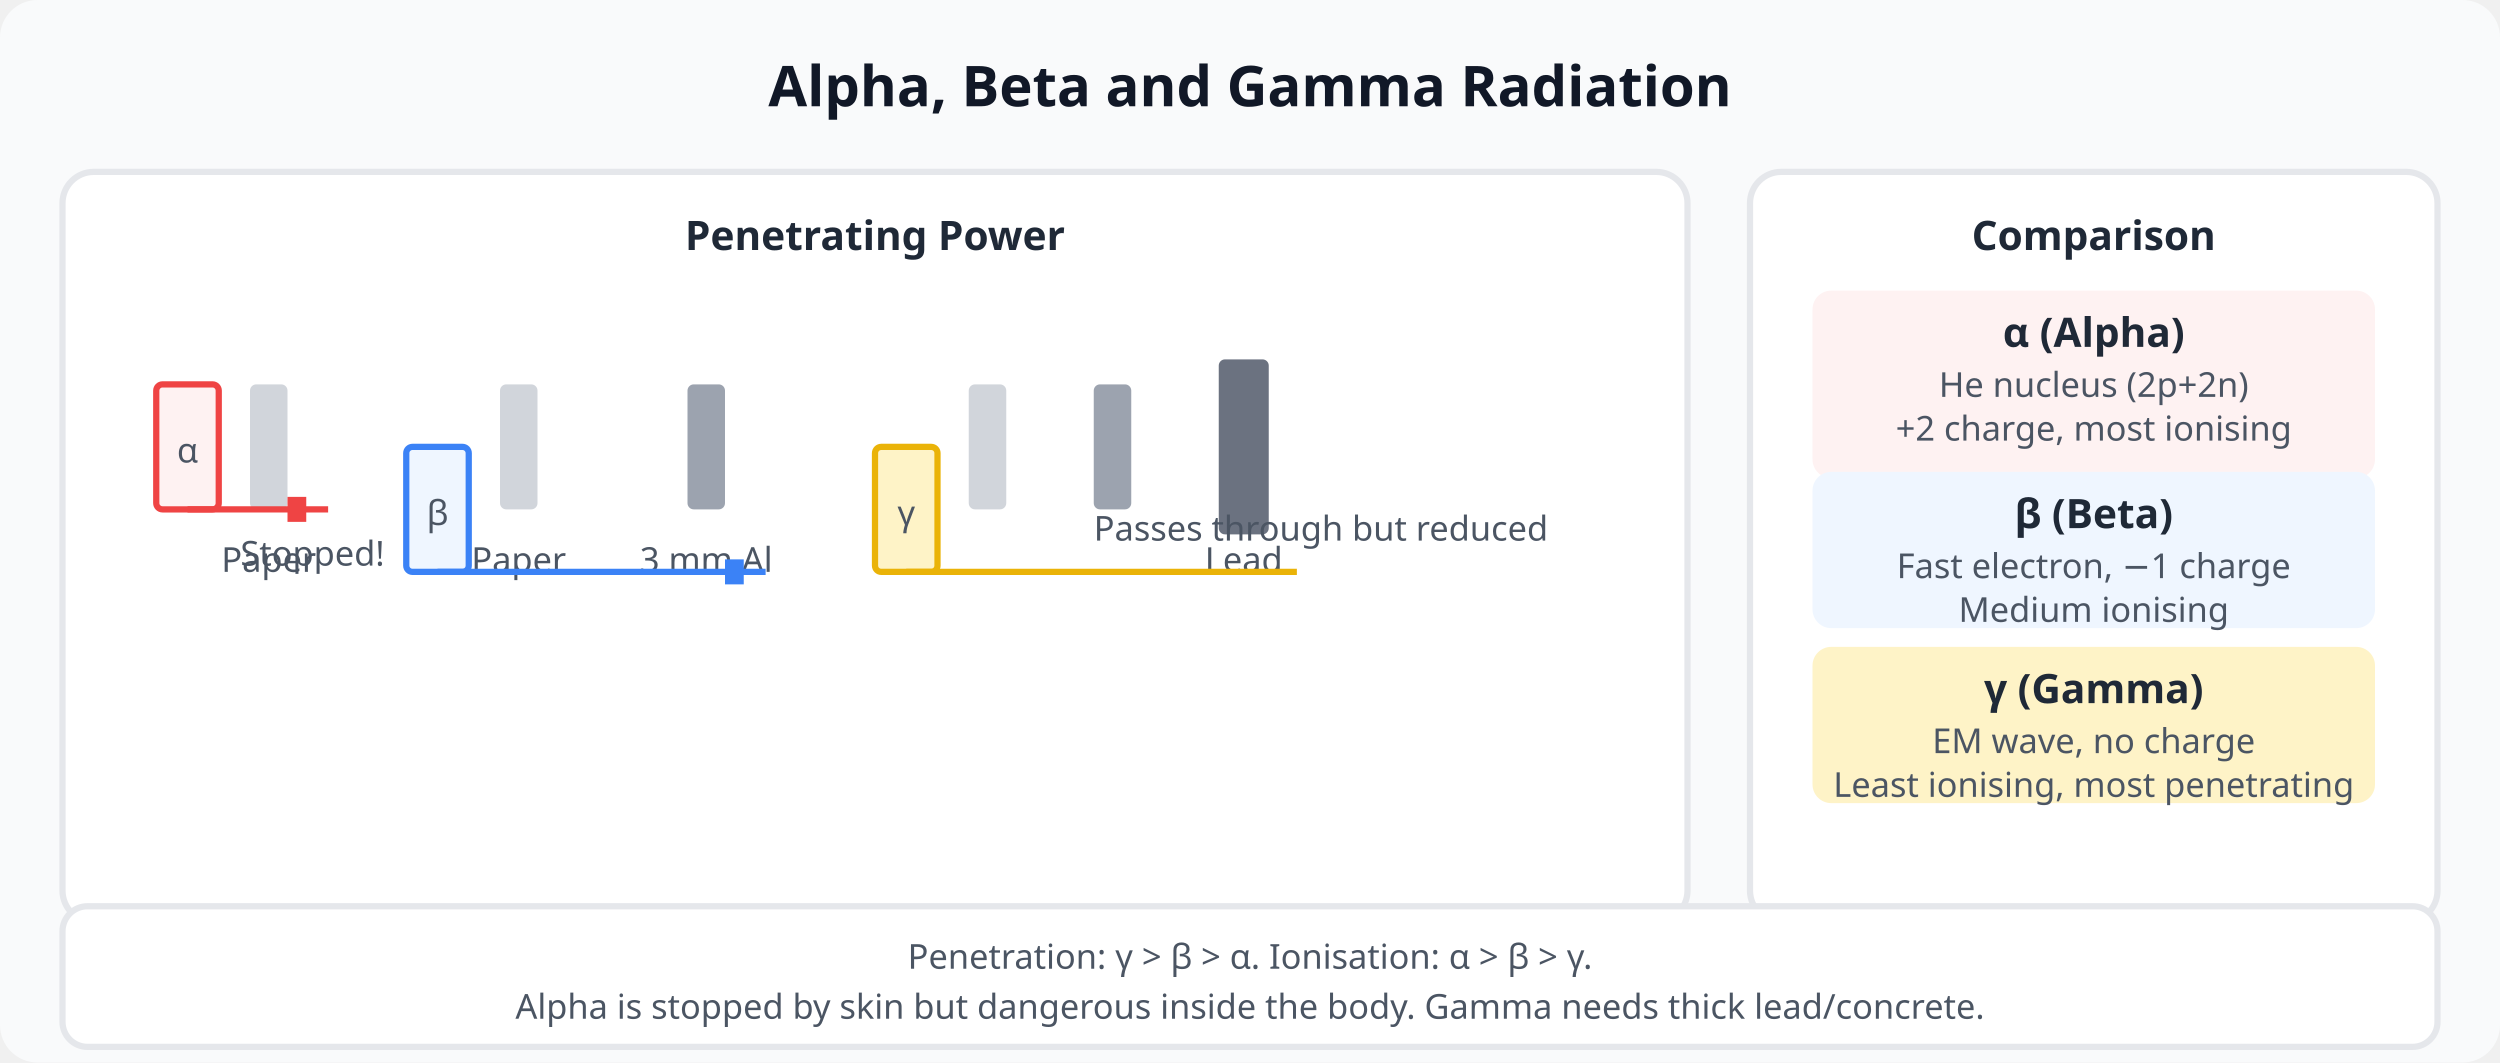
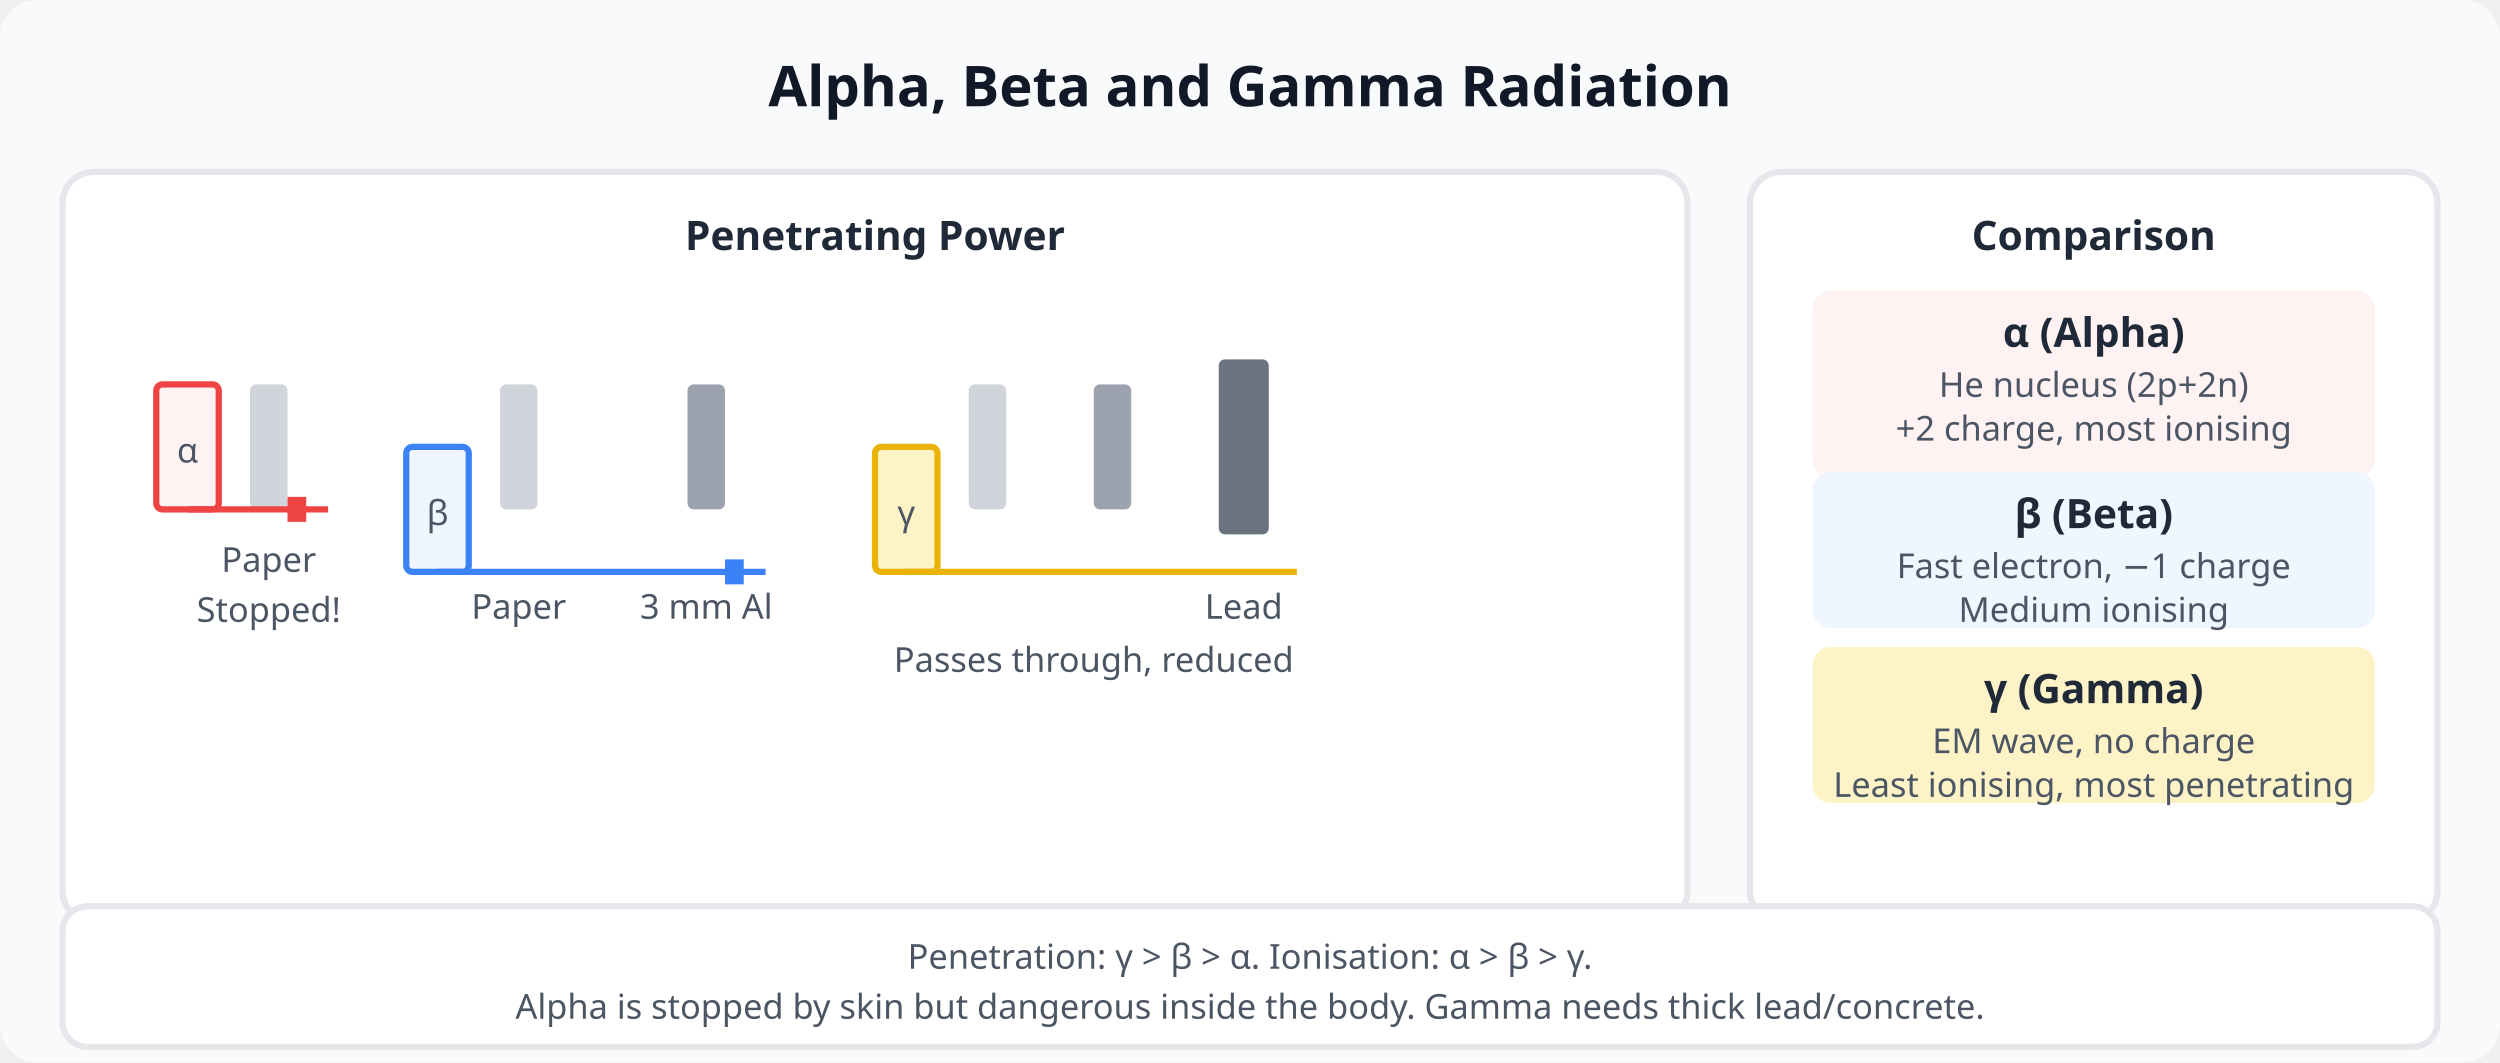
<svg xmlns="http://www.w3.org/2000/svg" viewBox="0 0 800 340" role="img" aria-labelledby="title desc">
  <defs>
    <style>
    .t{font-family:system-ui,sans-serif;font-size:18px;font-weight:700;fill:#111827}
    .l{font-family:system-ui,sans-serif;font-size:13px;font-weight:600;fill:#1f2937}
    .s{font-family:system-ui,sans-serif;font-size:11px;fill:#4b5563}
    .f{font-family:system-ui,sans-serif;font-size:16px;font-weight:700;fill:#dc2626}
    .b{fill:#fff;stroke:#e5e7eb;stroke-width:2}
  </style>
  </defs>
  <rect width="800" height="340" fill="#f9fafb" rx="12" />
  <text x="400" y="34" text-anchor="middle" class="t">Alpha, Beta and Gamma Radiation</text>
  <g transform="translate(0,55)">
    <rect x="20" y="0" width="520" height="240" rx="10" class="b" />
    <text x="280" y="25" text-anchor="middle" class="l">Penetrating Power</text>
    <g transform="translate(50,38)">
      <rect x="0" y="30" width="20" height="40" rx="2" fill="#fef2f2" stroke="#ef4444" stroke-width="2" />
      <text x="10" y="55" text-anchor="middle" class="s" fill="#dc2626">α</text>
      <rect x="30" y="30" width="12" height="40" rx="2" fill="#d1d5db" />
      <text x="36" y="90" text-anchor="middle" class="s">Paper</text>
      <line x1="10" y1="70" x2="55" y2="70" stroke="#ef4444" stroke-width="2" />
      <rect x="42" y="66" width="6" height="8" fill="#ef4444" />
-       <text x="50" y="88" text-anchor="middle" class="s" fill="#dc2626">Stopped!</text>
+       <text x="36" y="106" text-anchor="middle" class="s" fill="#dc2626">Stopped!</text>
      <rect x="80" y="50" width="20" height="40" rx="2" fill="#eff6ff" stroke="#3b82f6" stroke-width="2" />
      <text x="90" y="75" text-anchor="middle" class="s" fill="#3b82f6">β</text>
      <rect x="110" y="30" width="12" height="40" rx="2" fill="#d1d5db" />
-       <text x="116" y="90" text-anchor="middle" class="s">Paper</text>
+       <text x="116" y="105" text-anchor="middle" class="s">Paper</text>
      <rect x="170" y="30" width="12" height="40" rx="2" fill="#9ca3af" />
-       <text x="176" y="90" text-anchor="middle" class="s">3 mm Al</text>
+       <text x="176" y="105" text-anchor="middle" class="s">3 mm Al</text>
      <line x1="90" y1="90" x2="195" y2="90" stroke="#3b82f6" stroke-width="2" />
      <rect x="182" y="86" width="6" height="8" fill="#3b82f6" />
      <rect x="230" y="50" width="20" height="40" rx="2" fill="#fef3c7" stroke="#eab308" stroke-width="2" />
      <text x="240" y="75" text-anchor="middle" class="s" fill="#eab308">γ</text>
      <rect x="260" y="30" width="12" height="40" rx="2" fill="#d1d5db" />
      <rect x="300" y="30" width="12" height="40" rx="2" fill="#9ca3af" />
      <rect x="340" y="22" width="16" height="56" rx="2" fill="#6b7280" />
-       <text x="348" y="90" text-anchor="middle" class="s">Lead</text>
+       <text x="348" y="105" text-anchor="middle" class="s">Lead</text>
      <line x1="240" y1="90" x2="365" y2="90" stroke="#eab308" stroke-width="2" />
-       <text x="300" y="80" class="s" fill="#eab308">Passes through but reduced</text>
+       <text x="300" y="122" text-anchor="middle" class="s" fill="#eab308">Passes through, reduced</text>
    </g>
    <rect x="560" y="0" width="220" height="240" rx="10" class="b" />
    <text x="670" y="25" text-anchor="middle" class="l">Comparison</text>
    <g transform="translate(580,38)">
      <rect x="0" y="0" width="180" height="60" rx="6" fill="#fef2f2" />
      <text x="90" y="18" text-anchor="middle" class="l" fill="#dc2626">α (Alpha)</text>
      <text x="90" y="34" text-anchor="middle" class="s">He nucleus (2p+2n)</text>
      <text x="90" y="48" text-anchor="middle" class="s">+2 charge, most ionising</text>
      <rect x="0" y="58" width="180" height="50" rx="6" fill="#eff6ff" />
      <text x="90" y="76" text-anchor="middle" class="l" fill="#3b82f6">β (Beta)</text>
      <text x="90" y="92" text-anchor="middle" class="s">Fast electron, −1 charge</text>
      <text x="90" y="106" text-anchor="middle" class="s">Medium ionising</text>
      <rect x="0" y="114" width="180" height="50" rx="6" fill="#fef3c7" />
      <text x="90" y="132" text-anchor="middle" class="l" fill="#eab308">γ (Gamma)</text>
      <text x="90" y="148" text-anchor="middle" class="s">EM wave, no charge</text>
      <text x="90" y="162" text-anchor="middle" class="s">Least ionising, most penetrating</text>
    </g>
    <rect x="20" y="235" width="760" height="45" rx="8" class="b" />
    <text x="400" y="255" text-anchor="middle" class="s">Penetration: γ &gt; β &gt; α. Ionisation: α &gt; β &gt; γ.</text>
    <text x="400" y="271" text-anchor="middle" class="s">Alpha is stopped by skin but dangerous inside the body. Gamma needs thick lead/concrete.</text>
  </g>
</svg>
